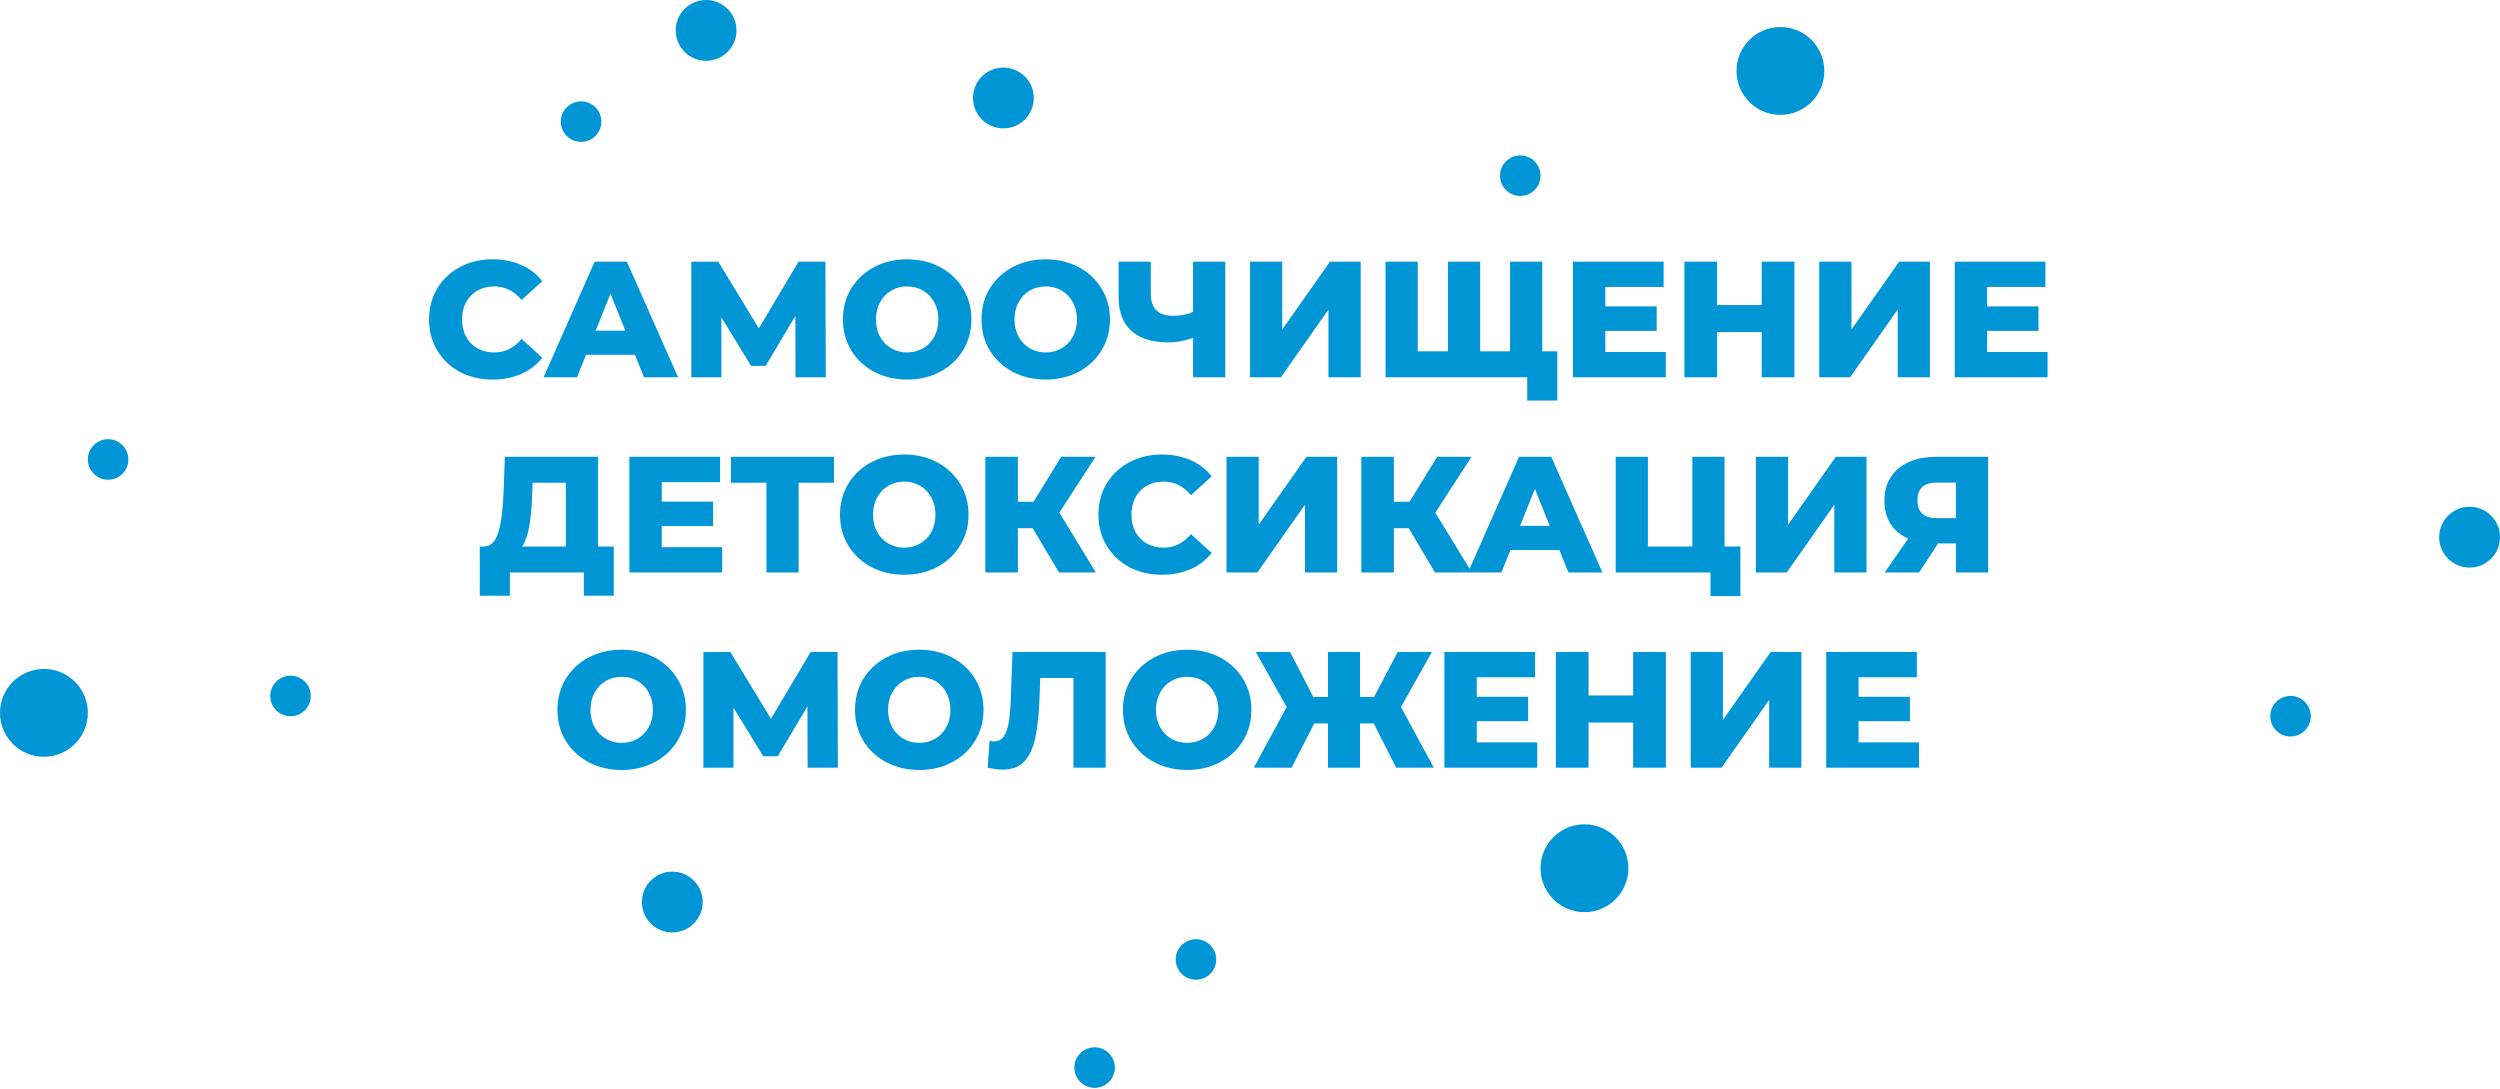
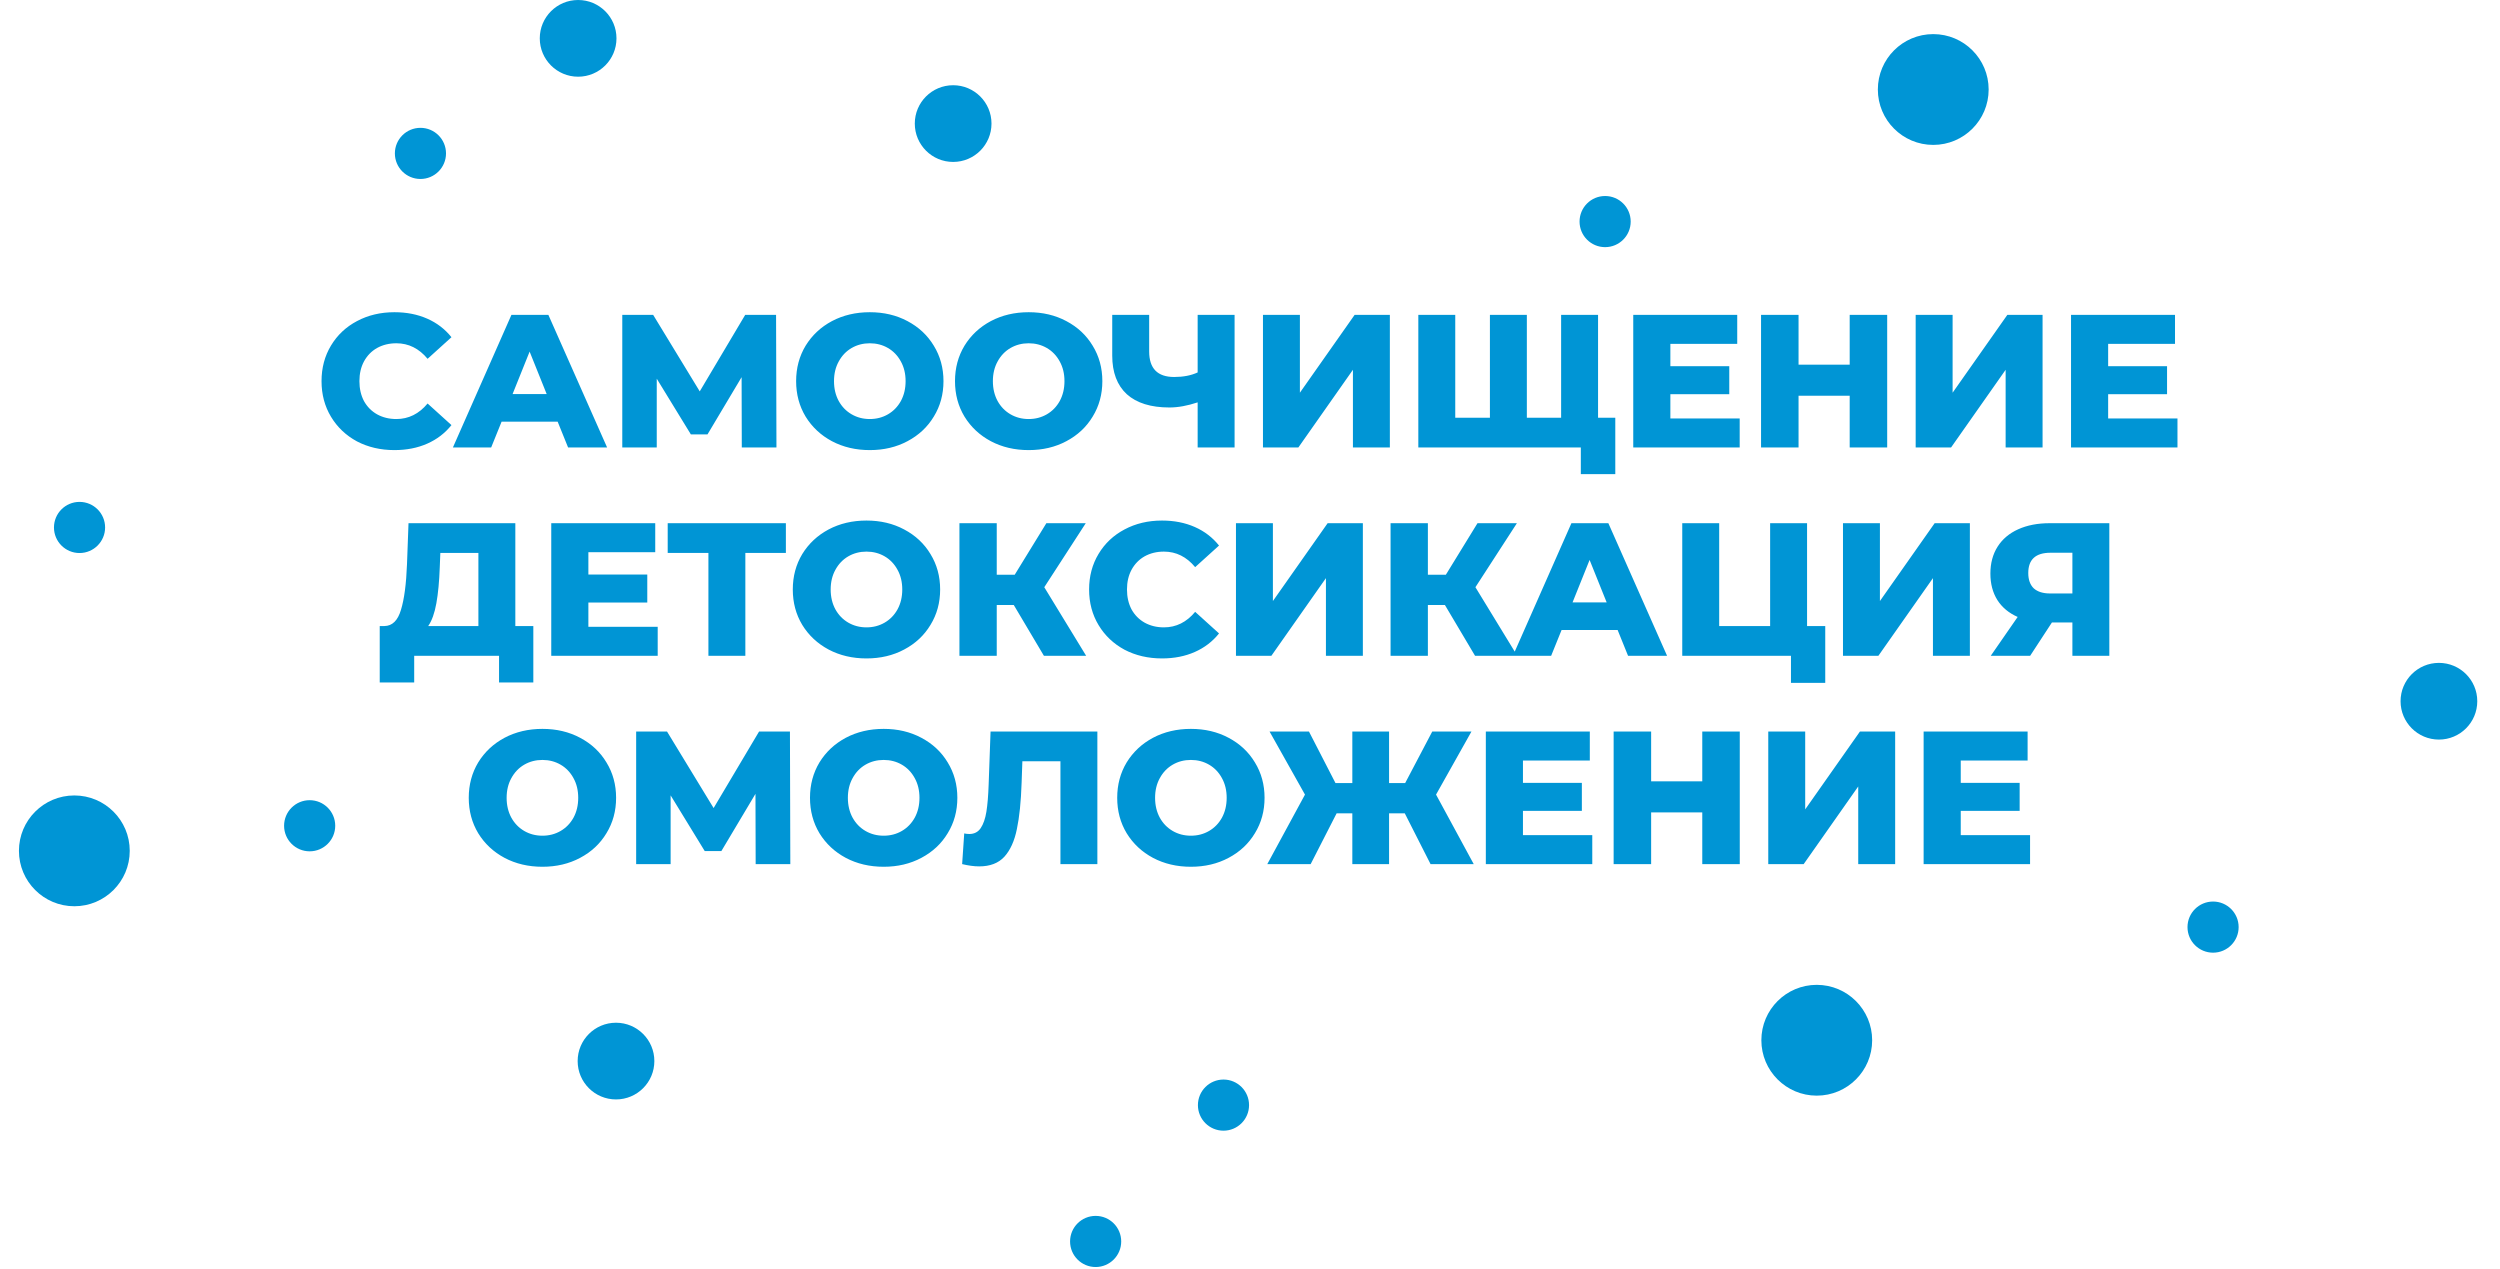
- <svg xmlns="http://www.w3.org/2000/svg" width="333" height="145" fill="none" viewBox="0 0 333 145">
-   <path fill="#0095D5" d="M65.618 50.558c-1.613 0-3.065-.337-4.356-1.012a7.747 7.747 0 0 1-3.014-2.86c-.733-1.217-1.1-2.596-1.1-4.136s.367-2.918 1.1-4.136a7.59 7.59 0 0 1 3.014-2.838c1.29-.69 2.743-1.034 4.356-1.034 1.408 0 2.677.25 3.806.748a7.322 7.322 0 0 1 2.816 2.156l-2.772 2.508c-.997-1.203-2.207-1.804-3.63-1.804-.836 0-1.584.184-2.244.55a3.892 3.892 0 0 0-1.518 1.562c-.352.66-.528 1.423-.528 2.288 0 .866.176 1.636.528 2.31a3.93 3.93 0 0 0 1.518 1.54c.66.367 1.408.55 2.244.55 1.423 0 2.633-.601 3.63-1.804l2.772 2.508a7.322 7.322 0 0 1-2.816 2.156c-1.13.499-2.398.748-3.806.748zm18.958-3.3h-6.512l-1.21 2.992H72.41l6.798-15.4h4.29l6.82 15.4h-4.532l-1.21-2.992zM83.3 44.046l-1.98-4.928-1.98 4.928h3.96zm22.665 6.204l-.022-8.162-3.96 6.644h-1.936l-3.96-6.468v7.986h-4.004v-15.4h3.586l5.412 8.888 5.28-8.888h3.586l.044 15.4h-4.026zm14.87.308c-1.628 0-3.095-.344-4.4-1.034a7.865 7.865 0 0 1-3.058-2.86c-.734-1.217-1.1-2.589-1.1-4.114s.366-2.896 1.1-4.114a7.865 7.865 0 0 1 3.058-2.86c1.305-.69 2.772-1.034 4.4-1.034 1.628 0 3.087.345 4.378 1.034 1.305.69 2.324 1.643 3.058 2.86.748 1.218 1.122 2.589 1.122 4.114 0 1.526-.374 2.897-1.122 4.114-.734 1.218-1.753 2.17-3.058 2.86-1.291.69-2.75 1.034-4.378 1.034zm0-3.608c.777 0 1.481-.183 2.112-.55a3.983 3.983 0 0 0 1.496-1.54c.366-.675.55-1.444.55-2.31 0-.865-.184-1.628-.55-2.288a3.944 3.944 0 0 0-1.496-1.562 4.126 4.126 0 0 0-2.112-.55 4.12 4.12 0 0 0-2.112.55 3.93 3.93 0 0 0-1.496 1.562c-.367.66-.55 1.423-.55 2.288 0 .866.183 1.636.55 2.31a3.97 3.97 0 0 0 1.496 1.54 4.12 4.12 0 0 0 2.112.55zm18.455 3.608c-1.628 0-3.095-.344-4.4-1.034a7.865 7.865 0 0 1-3.058-2.86c-.733-1.217-1.1-2.589-1.1-4.114s.367-2.896 1.1-4.114a7.865 7.865 0 0 1 3.058-2.86c1.305-.69 2.772-1.034 4.4-1.034 1.628 0 3.087.345 4.378 1.034 1.305.69 2.325 1.643 3.058 2.86.748 1.218 1.122 2.589 1.122 4.114 0 1.526-.374 2.897-1.122 4.114-.733 1.218-1.753 2.17-3.058 2.86-1.291.69-2.75 1.034-4.378 1.034zm0-3.608c.777 0 1.481-.183 2.112-.55a3.976 3.976 0 0 0 1.496-1.54c.367-.675.55-1.444.55-2.31 0-.865-.183-1.628-.55-2.288a3.937 3.937 0 0 0-1.496-1.562 4.126 4.126 0 0 0-2.112-.55c-.777 0-1.481.184-2.112.55a3.937 3.937 0 0 0-1.496 1.562c-.367.66-.55 1.423-.55 2.288 0 .866.183 1.636.55 2.31.367.66.865 1.173 1.496 1.54s1.335.55 2.112.55zm23.919-12.1v15.4h-4.29v-5.236c-1.188.396-2.281.594-3.278.594-2.156 0-3.806-.513-4.95-1.54-1.13-1.041-1.694-2.537-1.694-4.488v-4.73h4.29v4.246c0 1.98.968 2.97 2.904 2.97 1.056 0 1.965-.176 2.728-.528V34.85h4.29zm3.296 0h4.29v9.042l6.358-9.042h4.092v15.4h-4.29v-9.02l-6.336 9.02h-4.114v-15.4zm38.925 0v15.4h-20.878v-15.4h4.29v11.946h4.026V34.85h4.29v11.946h3.982V34.85h4.29zm2.002 11.946v6.556h-4.004V50.25h-2.376v-3.454h6.38zm14.449.088v3.366h-12.364v-15.4h12.078v3.366h-7.766v2.596h6.842v3.256h-6.842v2.816h8.052zm17.134-12.034v15.4h-4.356v-6.006h-5.94v6.006h-4.356v-15.4h4.356v5.786h5.94V34.85h4.356zm3.309 0h4.29v9.042l6.358-9.042h4.092v15.4h-4.29v-9.02l-6.336 9.02h-4.114v-15.4zm30.411 12.034v3.366h-12.364v-15.4h12.078v3.366h-7.766v2.596h6.842v3.256h-6.842v2.816h8.052zM81.75 72.796v6.556h-3.982V76.25h-9.856v3.102h-4.004v-6.556h.55c.91-.014 1.547-.638 1.914-1.87.381-1.232.616-3.006.704-5.324l.176-4.752H79.66v11.946h2.09zm-10.868-6.82c-.059 1.643-.19 3.036-.396 4.18-.205 1.144-.52 2.024-.946 2.64h5.83v-8.492h-4.422l-.066 1.672zm25.315 6.908v3.366H83.833v-15.4h12.078v3.366h-7.766v2.596h6.842v3.256h-6.842v2.816h8.052zm14.89-8.58h-4.708V76.25h-4.29V64.304h-4.73V60.85h13.728v3.454zm9.361 12.254c-1.628 0-3.095-.344-4.4-1.034a7.866 7.866 0 0 1-3.058-2.86c-.733-1.217-1.1-2.588-1.1-4.114 0-1.525.367-2.896 1.1-4.114a7.866 7.866 0 0 1 3.058-2.86c1.305-.689 2.772-1.034 4.4-1.034 1.628 0 3.087.345 4.378 1.034 1.305.69 2.325 1.643 3.058 2.86.748 1.218 1.122 2.589 1.122 4.114 0 1.526-.374 2.897-1.122 4.114-.733 1.218-1.753 2.171-3.058 2.86-1.291.69-2.75 1.034-4.378 1.034zm0-3.608c.777 0 1.481-.183 2.112-.55a3.975 3.975 0 0 0 1.496-1.54c.367-.674.55-1.444.55-2.31 0-.865-.183-1.628-.55-2.288a3.937 3.937 0 0 0-1.496-1.562 4.126 4.126 0 0 0-2.112-.55c-.777 0-1.481.184-2.112.55a3.937 3.937 0 0 0-1.496 1.562c-.367.66-.55 1.423-.55 2.288 0 .866.183 1.636.55 2.31.367.66.865 1.174 1.496 1.54.631.367 1.335.55 2.112.55zm17.113-2.596h-1.98v5.896h-4.334v-15.4h4.334v5.984h2.09l3.674-5.984h4.576l-4.818 7.436 4.862 7.964h-4.906l-3.498-5.896zm17.218 6.204c-1.614 0-3.066-.337-4.356-1.012a7.746 7.746 0 0 1-3.014-2.86c-.734-1.217-1.1-2.596-1.1-4.136s.366-2.918 1.1-4.136a7.59 7.59 0 0 1 3.014-2.838c1.29-.689 2.742-1.034 4.356-1.034 1.408 0 2.676.25 3.806.748a7.325 7.325 0 0 1 2.816 2.156l-2.772 2.508c-.998-1.202-2.208-1.804-3.63-1.804-.836 0-1.584.184-2.244.55a3.884 3.884 0 0 0-1.518 1.562c-.352.66-.528 1.423-.528 2.288 0 .866.176 1.636.528 2.31a3.92 3.92 0 0 0 1.518 1.54c.66.367 1.408.55 2.244.55 1.422 0 2.632-.601 3.63-1.804l2.772 2.508a7.325 7.325 0 0 1-2.816 2.156c-1.13.499-2.398.748-3.806.748zm8.59-15.708h4.29v9.042l6.358-9.042h4.092v15.4h-4.29v-9.02l-6.336 9.02h-4.114v-15.4zm24.273 9.504h-1.98v5.896h-4.335v-15.4h4.335v5.984h2.09l3.674-5.984h4.576l-4.818 7.436 4.862 7.964h-4.906l-3.498-5.896zm20.062 2.904h-6.512l-1.21 2.992h-4.444l6.798-15.4h4.29l6.82 15.4h-4.532l-1.21-2.992zm-1.276-3.212l-1.98-4.928-1.98 4.928h3.96zm25.393 2.75v6.6h-3.982V76.25h-12.628v-15.4h4.29v11.946h5.918V60.85h4.29v11.946h2.112zm2.06-11.946h4.29v9.042l6.358-9.042h4.092v15.4h-4.29v-9.02l-6.336 9.02h-4.114v-15.4zm30.939 0v15.4h-4.29v-3.872h-2.376l-2.53 3.872h-4.576l3.124-4.51c-1.027-.454-1.812-1.107-2.354-1.958-.543-.865-.814-1.892-.814-3.08 0-1.202.278-2.244.836-3.124.557-.88 1.356-1.554 2.398-2.024 1.041-.469 2.258-.704 3.652-.704h6.93zm-6.842 3.432c-1.716 0-2.574.785-2.574 2.354 0 .778.212 1.372.638 1.782.44.396 1.07.594 1.892.594h2.596v-4.73h-2.552zm-175.17 38.276c-1.629 0-3.095-.344-4.4-1.034a7.865 7.865 0 0 1-3.059-2.86c-.733-1.217-1.1-2.588-1.1-4.114 0-1.525.367-2.896 1.1-4.114a7.869 7.869 0 0 1 3.058-2.86c1.306-.689 2.772-1.034 4.4-1.034 1.628 0 3.088.345 4.378 1.034 1.306.69 2.325 1.643 3.058 2.86.748 1.218 1.122 2.59 1.122 4.114 0 1.526-.374 2.897-1.122 4.115-.733 1.217-1.752 2.17-3.058 2.859-1.29.69-2.75 1.034-4.378 1.034zm0-3.608c.777 0 1.48-.183 2.111-.55.63-.366 1.13-.88 1.496-1.54.367-.674.55-1.444.55-2.31 0-.865-.183-1.628-.55-2.288A3.939 3.939 0 0 0 84.92 90.7a4.125 4.125 0 0 0-2.112-.55c-.777 0-1.481.184-2.112.55-.63.367-1.13.888-1.496 1.562-.366.66-.55 1.423-.55 2.288 0 .866.184 1.636.55 2.31.367.66.866 1.174 1.496 1.54.63.367 1.335.55 2.112.55zm24.768 3.3l-.022-8.162-3.96 6.644h-1.936l-3.96-6.468v7.986h-4.004v-15.4h3.586l5.412 8.888 5.28-8.888h3.586l.044 15.4h-4.026zm14.87.308c-1.628 0-3.095-.344-4.4-1.034a7.862 7.862 0 0 1-3.058-2.86c-.733-1.217-1.1-2.588-1.1-4.114 0-1.525.367-2.896 1.1-4.114a7.866 7.866 0 0 1 3.058-2.86c1.305-.689 2.772-1.034 4.4-1.034 1.628 0 3.087.345 4.378 1.034 1.305.69 2.325 1.643 3.058 2.86.748 1.218 1.122 2.59 1.122 4.114 0 1.526-.374 2.897-1.122 4.115-.733 1.217-1.753 2.17-3.058 2.859-1.291.69-2.75 1.034-4.378 1.034zm0-3.608c.777 0 1.481-.183 2.112-.55a3.976 3.976 0 0 0 1.496-1.54c.367-.674.55-1.444.55-2.31 0-.865-.183-1.628-.55-2.288a3.938 3.938 0 0 0-1.496-1.562 4.127 4.127 0 0 0-2.112-.55c-.777 0-1.481.184-2.112.55a3.938 3.938 0 0 0-1.496 1.562c-.367.66-.55 1.423-.55 2.288 0 .866.183 1.636.55 2.31.367.66.865 1.174 1.496 1.54.631.367 1.335.55 2.112.55zm24.824-12.1v15.4h-4.29V90.304h-4.422l-.088 2.508c-.074 2.2-.257 3.99-.55 5.368-.279 1.38-.763 2.45-1.452 3.212-.69.748-1.665 1.122-2.926 1.122-.587 0-1.247-.088-1.98-.264l.242-3.564c.19.044.388.066.594.066.572 0 1.012-.227 1.32-.681.308-.455.528-1.086.66-1.893.132-.82.22-1.884.264-3.19l.22-6.138h12.408zm10.862 15.708c-1.628 0-3.095-.344-4.4-1.034a7.862 7.862 0 0 1-3.058-2.86c-.734-1.217-1.1-2.588-1.1-4.114 0-1.525.366-2.896 1.1-4.114a7.866 7.866 0 0 1 3.058-2.86c1.305-.689 2.772-1.034 4.4-1.034 1.628 0 3.087.345 4.378 1.034 1.305.69 2.325 1.643 3.058 2.86.748 1.218 1.122 2.59 1.122 4.114 0 1.526-.374 2.897-1.122 4.115-.733 1.217-1.753 2.17-3.058 2.859-1.291.69-2.75 1.034-4.378 1.034zm0-3.608c.777 0 1.481-.183 2.112-.55a3.976 3.976 0 0 0 1.496-1.54c.367-.674.55-1.444.55-2.31 0-.865-.183-1.628-.55-2.288a3.938 3.938 0 0 0-1.496-1.562 4.127 4.127 0 0 0-2.112-.55c-.778 0-1.482.184-2.112.55a3.931 3.931 0 0 0-1.496 1.562c-.367.66-.55 1.423-.55 2.288 0 .866.183 1.636.55 2.31a3.97 3.97 0 0 0 1.496 1.54c.63.367 1.334.55 2.112.55zm24.848-2.596h-1.826v5.896h-4.268v-5.895h-1.826l-3.014 5.895h-5.038l4.378-8.074-4.114-7.326h4.576l3.08 5.984h1.958V86.85h4.268v5.984h1.87l3.146-5.984h4.554l-4.114 7.326 4.378 8.074h-5.016l-2.992-5.895zm21.778 2.53v3.366h-12.364v-15.4h12.078v3.366h-7.766v2.596h6.842v3.256h-6.842v2.817h8.052zm17.134-12.034v15.4h-4.356v-6.006h-5.94v6.006h-4.356v-15.4h4.356v5.786h5.94V86.85h4.356zm3.309 0h4.29v9.042l6.358-9.042h4.092v15.4h-4.29v-9.02l-6.336 9.02h-4.114v-15.4zm30.411 12.035v3.365h-12.364v-15.4h12.078v3.366h-7.766v2.596h6.842v3.256h-6.842v2.817h8.052z" />
-   <path fill="#0095D5" fill-rule="evenodd" d="M133.652 17.1a4.05 4.05 0 1 0 0-8.1 4.05 4.05 0 0 0 0 8.1zM94.05 8.1a4.05 4.05 0 1 0 0-8.1 4.05 4.05 0 0 0 0 8.1zM328.95 75.6a4.05 4.05 0 1 0 0-8.1 4.05 4.05 0 0 0 0 8.1zM14.4 63.9a2.7 2.7 0 1 0 0-5.4 2.7 2.7 0 0 0 0 5.4zM202.502 26.1a2.7 2.7 0 1 0 0-5.4 2.7 2.7 0 0 0 0 5.4zM145.802 144.901a2.7 2.7 0 1 0 0-5.4 2.7 2.7 0 0 0 0 5.4zM159.302 130.501a2.7 2.7 0 1 0 0-5.4 2.7 2.7 0 0 0 0 5.4zM77.4 18.9a2.7 2.7 0 1 0 0-5.4 2.7 2.7 0 0 0 0 5.4zM305.1 98.1a2.7 2.7 0 1 0 0-5.4 2.7 2.7 0 0 0 0 5.4zM38.7 95.4a2.7 2.7 0 1 0 0-5.4 2.7 2.7 0 0 0 0 5.4zM211.05 121.5a5.85 5.85 0 1 0 0-11.7 5.85 5.85 0 0 0 0 11.7zM237.152 15.3a5.85 5.85 0 1 0 0-11.7 5.85 5.85 0 0 0 0 11.7zM5.85 100.801a5.85 5.85 0 1 0 0-11.7 5.85 5.85 0 0 0 0 11.7zM89.55 124.201a4.05 4.05 0 1 0 0-8.1 4.05 4.05 0 0 0 0 8.1z" clip-rule="evenodd" />
+ <svg xmlns="http://www.w3.org/2000/svg" width="264" height="134" viewBox="0 0 264 134" fill="none">
+   <path d="M41.654 47.53C40.187 47.53 38.867 47.223 37.694 46.61C36.534 45.983 35.621 45.117 34.954 44.01C34.287 42.903 33.954 41.65 33.954 40.25C33.954 38.85 34.287 37.597 34.954 36.49C35.621 35.383 36.534 34.523 37.694 33.91C38.867 33.283 40.187 32.97 41.654 32.97C42.934 32.97 44.087 33.197 45.114 33.65C46.141 34.103 46.994 34.757 47.674 35.61L45.154 37.89C44.247 36.797 43.147 36.25 41.854 36.25C41.094 36.25 40.414 36.417 39.814 36.75C39.227 37.083 38.767 37.557 38.434 38.17C38.114 38.77 37.954 39.463 37.954 40.25C37.954 41.037 38.114 41.737 38.434 42.35C38.767 42.95 39.227 43.417 39.814 43.75C40.414 44.083 41.094 44.25 41.854 44.25C43.147 44.25 44.247 43.703 45.154 42.61L47.674 44.89C46.994 45.743 46.141 46.397 45.114 46.85C44.087 47.303 42.934 47.53 41.654 47.53ZM58.889 44.53H52.968L51.868 47.25H47.828L54.008 33.25H57.908L64.109 47.25H59.989L58.889 44.53ZM57.728 41.61L55.928 37.13L54.129 41.61H57.728ZM78.333 47.25L78.313 39.83L74.713 45.87H72.953L69.353 39.99V47.25H65.713V33.25H68.973L73.893 41.33L78.693 33.25H81.953L81.993 47.25H78.333ZM91.851 47.53C90.371 47.53 89.037 47.217 87.851 46.59C86.677 45.963 85.751 45.097 85.071 43.99C84.404 42.883 84.071 41.637 84.071 40.25C84.071 38.863 84.404 37.617 85.071 36.51C85.751 35.403 86.677 34.537 87.851 33.91C89.037 33.283 90.371 32.97 91.851 32.97C93.331 32.97 94.657 33.283 95.831 33.91C97.017 34.537 97.944 35.403 98.611 36.51C99.291 37.617 99.631 38.863 99.631 40.25C99.631 41.637 99.291 42.883 98.611 43.99C97.944 45.097 97.017 45.963 95.831 46.59C94.657 47.217 93.331 47.53 91.851 47.53ZM91.851 44.25C92.557 44.25 93.197 44.083 93.771 43.75C94.344 43.417 94.797 42.95 95.131 42.35C95.464 41.737 95.631 41.037 95.631 40.25C95.631 39.463 95.464 38.77 95.131 38.17C94.797 37.557 94.344 37.083 93.771 36.75C93.197 36.417 92.557 36.25 91.851 36.25C91.144 36.25 90.504 36.417 89.931 36.75C89.357 37.083 88.904 37.557 88.571 38.17C88.237 38.77 88.071 39.463 88.071 40.25C88.071 41.037 88.237 41.737 88.571 42.35C88.904 42.95 89.357 43.417 89.931 43.75C90.504 44.083 91.144 44.25 91.851 44.25ZM108.628 47.53C107.148 47.53 105.815 47.217 104.628 46.59C103.455 45.963 102.528 45.097 101.848 43.99C101.181 42.883 100.848 41.637 100.848 40.25C100.848 38.863 101.181 37.617 101.848 36.51C102.528 35.403 103.455 34.537 104.628 33.91C105.815 33.283 107.148 32.97 108.628 32.97C110.108 32.97 111.435 33.283 112.608 33.91C113.795 34.537 114.721 35.403 115.388 36.51C116.068 37.617 116.408 38.863 116.408 40.25C116.408 41.637 116.068 42.883 115.388 43.99C114.721 45.097 113.795 45.963 112.608 46.59C111.435 47.217 110.108 47.53 108.628 47.53ZM108.628 44.25C109.335 44.25 109.975 44.083 110.548 43.75C111.121 43.417 111.575 42.95 111.908 42.35C112.241 41.737 112.408 41.037 112.408 40.25C112.408 39.463 112.241 38.77 111.908 38.17C111.575 37.557 111.121 37.083 110.548 36.75C109.975 36.417 109.335 36.25 108.628 36.25C107.921 36.25 107.281 36.417 106.708 36.75C106.135 37.083 105.681 37.557 105.348 38.17C105.015 38.77 104.848 39.463 104.848 40.25C104.848 41.037 105.015 41.737 105.348 42.35C105.681 42.95 106.135 43.417 106.708 43.75C107.281 44.083 107.921 44.25 108.628 44.25ZM130.372 33.25V47.25H126.472V42.49C125.392 42.85 124.399 43.03 123.492 43.03C121.532 43.03 120.032 42.563 118.992 41.63C117.966 40.683 117.452 39.323 117.452 37.55V33.25H121.352V37.11C121.352 38.91 122.232 39.81 123.992 39.81C124.952 39.81 125.779 39.65 126.472 39.33V33.25H130.372ZM133.369 33.25H137.269V41.47L143.049 33.25H146.769V47.25H142.869V39.05L137.109 47.25H133.369V33.25ZM168.755 33.25V47.25H149.775V33.25H153.675V44.11H157.335V33.25H161.235V44.11H164.855V33.25H168.755ZM170.575 44.11V50.07H166.935V47.25H164.775V44.11H170.575ZM183.711 44.19V47.25H172.471V33.25H183.451V36.31H176.391V38.67H182.611V41.63H176.391V44.19H183.711ZM199.287 33.25V47.25H195.327V41.79H189.927V47.25H185.967V33.25H189.927V38.51H195.327V33.25H199.287ZM202.295 33.25H206.195V41.47L211.975 33.25H215.695V47.25H211.795V39.05L206.035 47.25H202.295V33.25ZM229.941 44.19V47.25H218.701V33.25H229.681V36.31H222.621V38.67H228.841V41.63H222.621V44.19H229.941ZM56.319 66.11V72.07H52.699V69.25H43.739V72.07H40.099V66.11H40.599C41.426 66.097 42.006 65.53 42.339 64.41C42.686 63.29 42.899 61.677 42.979 59.57L43.139 55.25H54.419V66.11H56.319ZM46.439 59.91C46.386 61.403 46.266 62.67 46.079 63.71C45.893 64.75 45.606 65.55 45.219 66.11H50.519V58.39H46.499L46.439 59.91ZM69.453 66.19V69.25H58.213V55.25H69.193V58.31H62.133V60.67H68.353V63.63H62.133V66.19H69.453ZM82.989 58.39H78.709V69.25H74.809V58.39H70.509V55.25H82.989V58.39ZM91.499 69.53C90.019 69.53 88.686 69.217 87.499 68.59C86.326 67.963 85.399 67.097 84.719 65.99C84.052 64.883 83.719 63.637 83.719 62.25C83.719 60.863 84.052 59.617 84.719 58.51C85.399 57.403 86.326 56.537 87.499 55.91C88.686 55.283 90.019 54.97 91.499 54.97C92.979 54.97 94.306 55.283 95.479 55.91C96.666 56.537 97.593 57.403 98.259 58.51C98.939 59.617 99.279 60.863 99.279 62.25C99.279 63.637 98.939 64.883 98.259 65.99C97.593 67.097 96.666 67.963 95.479 68.59C94.306 69.217 92.979 69.53 91.499 69.53ZM91.499 66.25C92.206 66.25 92.846 66.083 93.419 65.75C93.993 65.417 94.446 64.95 94.779 64.35C95.112 63.737 95.279 63.037 95.279 62.25C95.279 61.463 95.112 60.77 94.779 60.17C94.446 59.557 93.993 59.083 93.419 58.75C92.846 58.417 92.206 58.25 91.499 58.25C90.793 58.25 90.153 58.417 89.579 58.75C89.006 59.083 88.552 59.557 88.219 60.17C87.886 60.77 87.719 61.463 87.719 62.25C87.719 63.037 87.886 63.737 88.219 64.35C88.552 64.95 89.006 65.417 89.579 65.75C90.153 66.083 90.793 66.25 91.499 66.25ZM107.056 63.89H105.256V69.25H101.316V55.25H105.256V60.69H107.156L110.496 55.25H114.656L110.276 62.01L114.696 69.25H110.236L107.056 63.89ZM122.709 69.53C121.242 69.53 119.922 69.223 118.749 68.61C117.589 67.983 116.675 67.117 116.009 66.01C115.342 64.903 115.009 63.65 115.009 62.25C115.009 60.85 115.342 59.597 116.009 58.49C116.675 57.383 117.589 56.523 118.749 55.91C119.922 55.283 121.242 54.97 122.709 54.97C123.989 54.97 125.142 55.197 126.169 55.65C127.195 56.103 128.049 56.757 128.729 57.61L126.209 59.89C125.302 58.797 124.202 58.25 122.909 58.25C122.149 58.25 121.469 58.417 120.869 58.75C120.282 59.083 119.822 59.557 119.489 60.17C119.169 60.77 119.009 61.463 119.009 62.25C119.009 63.037 119.169 63.737 119.489 64.35C119.822 64.95 120.282 65.417 120.869 65.75C121.469 66.083 122.149 66.25 122.909 66.25C124.202 66.25 125.302 65.703 126.209 64.61L128.729 66.89C128.049 67.743 127.195 68.397 126.169 68.85C125.142 69.303 123.989 69.53 122.709 69.53ZM130.518 55.25H134.418V63.47L140.198 55.25H143.918V69.25H140.018V61.05L134.258 69.25H130.518V55.25ZM152.584 63.89H150.784V69.25H146.844V55.25H150.784V60.69H152.684L156.024 55.25H160.184L155.804 62.01L160.224 69.25H155.764L152.584 63.89ZM170.822 66.53H164.902L163.802 69.25H159.762L165.942 55.25H169.842L176.042 69.25H171.922L170.822 66.53ZM169.662 63.61L167.862 59.13L166.062 63.61H169.662ZM192.746 66.11V72.11H189.126V69.25H177.646V55.25H181.546V66.11H186.926V55.25H190.826V66.11H192.746ZM194.619 55.25H198.519V63.47L204.299 55.25H208.019V69.25H204.119V61.05L198.359 69.25H194.619V55.25ZM222.745 55.25V69.25H218.845V65.73H216.685L214.385 69.25H210.225L213.065 65.15C212.132 64.737 211.419 64.143 210.925 63.37C210.432 62.583 210.185 61.65 210.185 60.57C210.185 59.477 210.439 58.53 210.945 57.73C211.452 56.93 212.179 56.317 213.125 55.89C214.072 55.463 215.179 55.25 216.445 55.25H222.745ZM216.525 58.37C214.965 58.37 214.185 59.083 214.185 60.51C214.185 61.217 214.379 61.757 214.765 62.13C215.165 62.49 215.739 62.67 216.485 62.67H218.845V58.37H216.525ZM57.28 91.53C55.8 91.53 54.467 91.217 53.28 90.59C52.107 89.963 51.18 89.097 50.5 87.99C49.834 86.883 49.5 85.637 49.5 84.25C49.5 82.863 49.834 81.617 50.5 80.51C51.18 79.403 52.107 78.537 53.28 77.91C54.467 77.283 55.8 76.97 57.28 76.97C58.76 76.97 60.087 77.283 61.26 77.91C62.447 78.537 63.374 79.403 64.04 80.51C64.72 81.617 65.06 82.863 65.06 84.25C65.06 85.637 64.72 86.883 64.04 87.99C63.374 89.097 62.447 89.963 61.26 90.59C60.087 91.217 58.76 91.53 57.28 91.53ZM57.28 88.25C57.987 88.25 58.627 88.083 59.2 87.75C59.774 87.417 60.227 86.95 60.56 86.35C60.894 85.737 61.06 85.037 61.06 84.25C61.06 83.463 60.894 82.77 60.56 82.17C60.227 81.557 59.774 81.083 59.2 80.75C58.627 80.417 57.987 80.25 57.28 80.25C56.574 80.25 55.934 80.417 55.36 80.75C54.787 81.083 54.334 81.557 54 82.17C53.667 82.77 53.5 83.463 53.5 84.25C53.5 85.037 53.667 85.737 54 86.35C54.334 86.95 54.787 87.417 55.36 87.75C55.934 88.083 56.574 88.25 57.28 88.25ZM79.798 91.25L79.778 83.83L76.178 89.87H74.418L70.818 83.99V91.25H67.178V77.25H70.438L75.358 85.33L80.158 77.25H83.418L83.458 91.25H79.798ZM93.316 91.53C91.835 91.53 90.502 91.217 89.316 90.59C88.142 89.963 87.216 89.097 86.535 87.99C85.869 86.883 85.535 85.637 85.535 84.25C85.535 82.863 85.869 81.617 86.535 80.51C87.216 79.403 88.142 78.537 89.316 77.91C90.502 77.283 91.835 76.97 93.316 76.97C94.796 76.97 96.122 77.283 97.296 77.91C98.482 78.537 99.409 79.403 100.076 80.51C100.756 81.617 101.096 82.863 101.096 84.25C101.096 85.637 100.756 86.883 100.076 87.99C99.409 89.097 98.482 89.963 97.296 90.59C96.122 91.217 94.796 91.53 93.316 91.53ZM93.316 88.25C94.022 88.25 94.662 88.083 95.236 87.75C95.809 87.417 96.262 86.95 96.596 86.35C96.929 85.737 97.096 85.037 97.096 84.25C97.096 83.463 96.929 82.77 96.596 82.17C96.262 81.557 95.809 81.083 95.236 80.75C94.662 80.417 94.022 80.25 93.316 80.25C92.609 80.25 91.969 80.417 91.395 80.75C90.822 81.083 90.369 81.557 90.035 82.17C89.702 82.77 89.535 83.463 89.535 84.25C89.535 85.037 89.702 85.737 90.035 86.35C90.369 86.95 90.822 87.417 91.395 87.75C91.969 88.083 92.609 88.25 93.316 88.25ZM115.882 77.25V91.25H111.982V80.39H107.962L107.882 82.67C107.816 84.67 107.649 86.297 107.382 87.55C107.129 88.803 106.689 89.777 106.062 90.47C105.436 91.15 104.549 91.49 103.402 91.49C102.869 91.49 102.269 91.41 101.602 91.25L101.822 88.01C101.996 88.05 102.176 88.07 102.362 88.07C102.882 88.07 103.282 87.863 103.562 87.45C103.842 87.037 104.042 86.463 104.162 85.73C104.282 84.983 104.362 84.017 104.402 82.83L104.602 77.25H115.882ZM125.757 91.53C124.277 91.53 122.944 91.217 121.757 90.59C120.584 89.963 119.657 89.097 118.977 87.99C118.31 86.883 117.977 85.637 117.977 84.25C117.977 82.863 118.31 81.617 118.977 80.51C119.657 79.403 120.584 78.537 121.757 77.91C122.944 77.283 124.277 76.97 125.757 76.97C127.237 76.97 128.564 77.283 129.737 77.91C130.924 78.537 131.85 79.403 132.517 80.51C133.197 81.617 133.537 82.863 133.537 84.25C133.537 85.637 133.197 86.883 132.517 87.99C131.85 89.097 130.924 89.963 129.737 90.59C128.564 91.217 127.237 91.53 125.757 91.53ZM125.757 88.25C126.464 88.25 127.104 88.083 127.677 87.75C128.25 87.417 128.704 86.95 129.037 86.35C129.37 85.737 129.537 85.037 129.537 84.25C129.537 83.463 129.37 82.77 129.037 82.17C128.704 81.557 128.25 81.083 127.677 80.75C127.104 80.417 126.464 80.25 125.757 80.25C125.05 80.25 124.41 80.417 123.837 80.75C123.264 81.083 122.81 81.557 122.477 82.17C122.144 82.77 121.977 83.463 121.977 84.25C121.977 85.037 122.144 85.737 122.477 86.35C122.81 86.95 123.264 87.417 123.837 87.75C124.41 88.083 125.05 88.25 125.757 88.25ZM148.346 85.89H146.686V91.25H142.806V85.89H141.146L138.406 91.25H133.826L137.806 83.91L134.066 77.25H138.226L141.026 82.69H142.806V77.25H146.686V82.69H148.386L151.246 77.25H155.386L151.646 83.91L155.626 91.25H151.066L148.346 85.89ZM168.144 88.19V91.25H156.904V77.25H167.884V80.31H160.824V82.67H167.044V85.63H160.824V88.19H168.144ZM183.72 77.25V91.25H179.76V85.79H174.36V91.25H170.4V77.25H174.36V82.51H179.76V77.25H183.72ZM186.729 77.25H190.629V85.47L196.409 77.25H200.129V91.25H196.229V83.05L190.469 91.25H186.729V77.25ZM214.375 88.19V91.25H203.135V77.25H214.115V80.31H207.055V82.67H213.275V85.63H207.055V88.19H214.375Z" fill="#0095D5" />
+   <path fill-rule="evenodd" clip-rule="evenodd" d="M8.399 58.4C9.89 58.4 11.099 57.191 11.099 55.7C11.099 54.209 9.89 53 8.399 53C6.908 53 5.699 54.209 5.699 55.7C5.699 57.191 6.908 58.4 8.399 58.4Z" fill="#0095D5" />
+   <path fill-rule="evenodd" clip-rule="evenodd" d="M32.7 89.9C34.191 89.9 35.4 88.691 35.4 87.2C35.4 85.709 34.191 84.5 32.7 84.5C31.209 84.5 30 85.709 30 87.2C30 88.691 31.209 89.9 32.7 89.9Z" fill="#0095D5" />
+   <path fill-rule="evenodd" clip-rule="evenodd" d="M7.85 95.7C11.081 95.7 13.7 93.081 13.7 89.85C13.7 86.619 11.081 84 7.85 84C4.619 84 2 86.619 2 89.85C2 93.081 4.619 95.7 7.85 95.7Z" fill="#0095D5" />
+   <path fill-rule="evenodd" clip-rule="evenodd" d="M257.55 78.1C259.787 78.1 261.6 76.287 261.6 74.05C261.6 71.813 259.787 70 257.55 70C255.313 70 253.5 71.813 253.5 74.05C253.5 76.287 255.313 78.1 257.55 78.1Z" fill="#0095D5" />
+   <path fill-rule="evenodd" clip-rule="evenodd" d="M233.7 100.603C235.191 100.603 236.4 99.394 236.4 97.903C236.4 96.412 235.191 95.203 233.7 95.203C232.209 95.203 231 96.412 231 97.903C231 99.394 232.209 100.603 233.7 100.603Z" fill="#0095D5" />
+   <path fill-rule="evenodd" clip-rule="evenodd" d="M100.652 17.1C102.888 17.1 104.702 15.287 104.702 13.05C104.702 10.813 102.888 9 100.652 9C98.415 9 96.602 10.813 96.602 13.05C96.602 15.287 98.415 17.1 100.652 17.1Z" fill="#0095D5" />
+   <path fill-rule="evenodd" clip-rule="evenodd" d="M61.05 8.1C63.287 8.1 65.1 6.287 65.1 4.05C65.1 1.813 63.287 0 61.05 0C58.813 0 57 1.813 57 4.05C57 6.287 58.813 8.1 61.05 8.1Z" fill="#0095D5" />
+   <path fill-rule="evenodd" clip-rule="evenodd" d="M169.501 26.099C170.992 26.099 172.201 24.89 172.201 23.399C172.201 21.908 170.992 20.699 169.501 20.699C168.01 20.699 166.801 21.908 166.801 23.399C166.801 24.89 168.01 26.099 169.501 26.099Z" fill="#0095D5" />
+   <path fill-rule="evenodd" clip-rule="evenodd" d="M115.7 133.798C117.191 133.798 118.4 132.59 118.4 131.098C118.4 129.607 117.191 128.398 115.7 128.398C114.209 128.398 113 129.607 113 131.098C113 132.59 114.209 133.798 115.7 133.798Z" fill="#0095D5" />
+   <path fill-rule="evenodd" clip-rule="evenodd" d="M129.2 119.4C130.691 119.4 131.9 118.191 131.9 116.7C131.9 115.209 130.691 114 129.2 114C127.709 114 126.5 115.209 126.5 116.7C126.5 118.191 127.709 119.4 129.2 119.4Z" fill="#0095D5" />
+   <path fill-rule="evenodd" clip-rule="evenodd" d="M44.399 18.9C45.89 18.9 47.099 17.691 47.099 16.2C47.099 14.709 45.89 13.5 44.399 13.5C42.908 13.5 41.699 14.709 41.699 16.2C41.699 17.691 42.908 18.9 44.399 18.9Z" fill="#0095D5" />
+   <path fill-rule="evenodd" clip-rule="evenodd" d="M191.85 115.7C195.081 115.7 197.7 113.081 197.7 109.85C197.7 106.619 195.081 104 191.85 104C188.619 104 186 106.619 186 109.85C186 113.081 188.619 115.7 191.85 115.7Z" fill="#0095D5" />
+   <path fill-rule="evenodd" clip-rule="evenodd" d="M204.151 15.302C207.382 15.302 210.001 12.682 210.001 9.452C210.001 6.221 207.382 3.602 204.151 3.602C200.92 3.602 198.301 6.221 198.301 9.452C198.301 12.682 200.92 15.302 204.151 15.302Z" fill="#0095D5" />
+   <path fill-rule="evenodd" clip-rule="evenodd" d="M65.05 116.1C67.287 116.1 69.1 114.287 69.1 112.05C69.1 109.813 67.287 108 65.05 108C62.813 108 61 109.813 61 112.05C61 114.287 62.813 116.1 65.05 116.1Z" fill="#0095D5" />
</svg>
